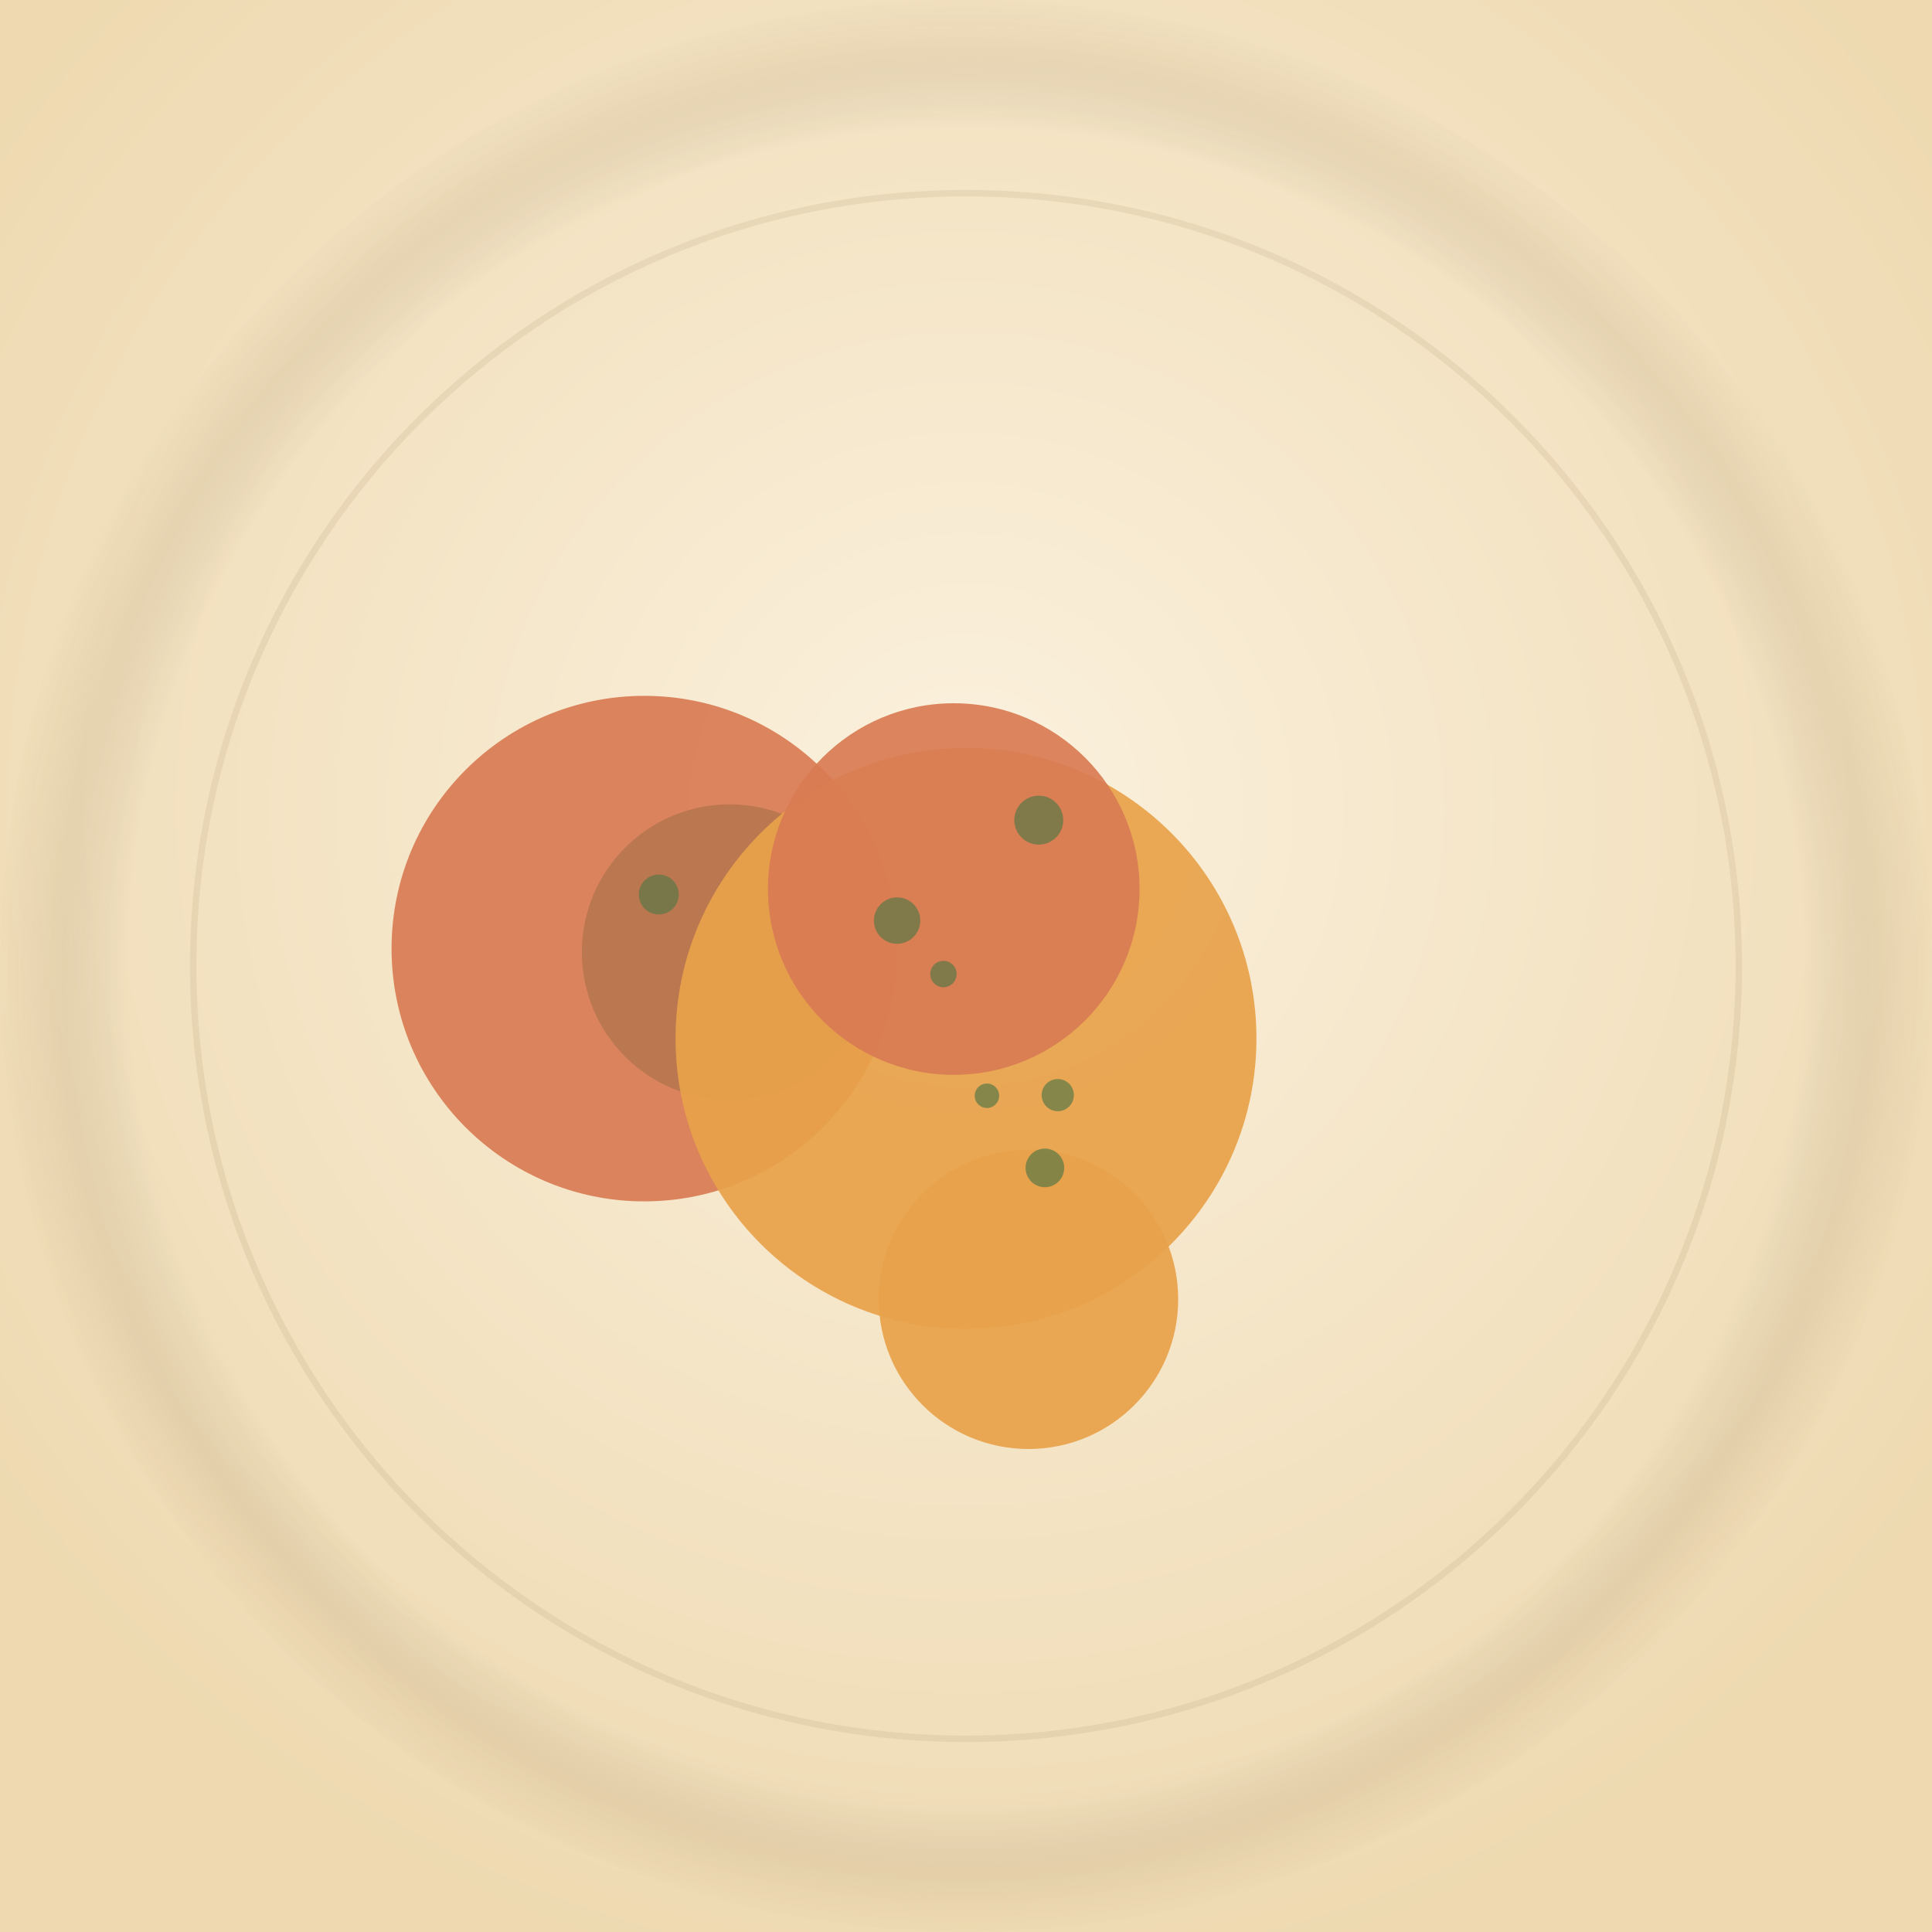
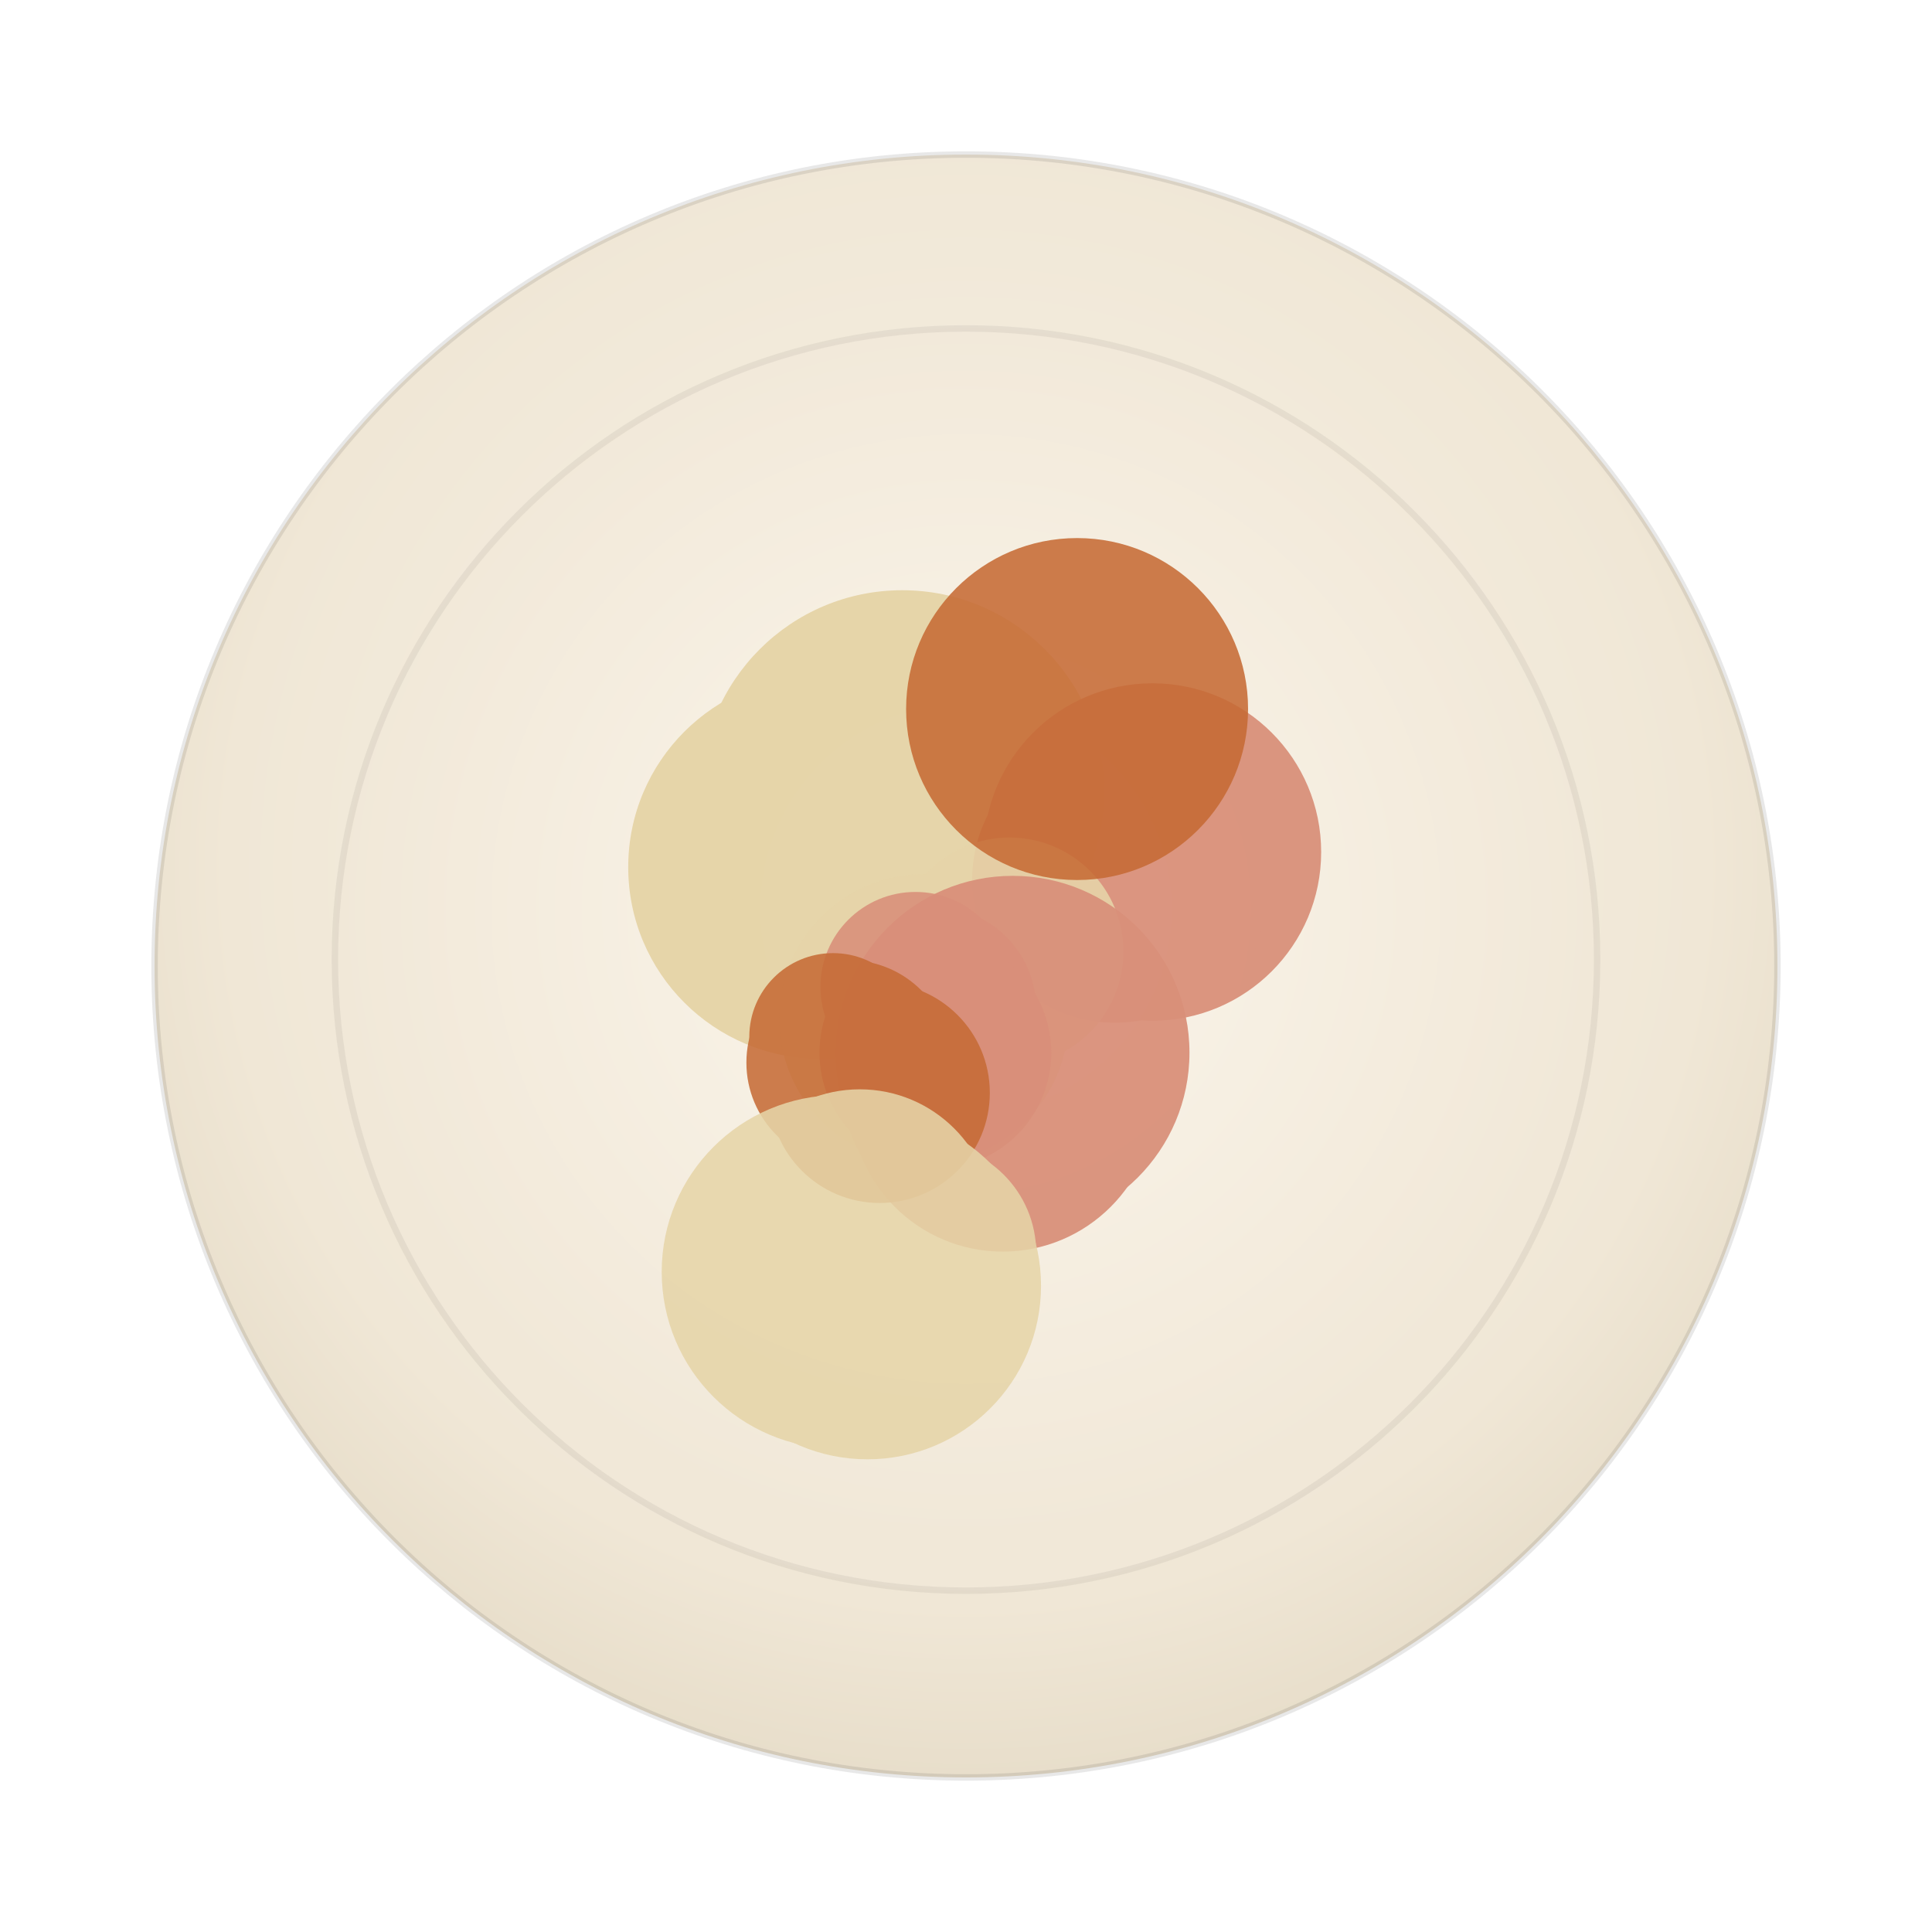
<svg xmlns="http://www.w3.org/2000/svg" width="600" height="600" viewBox="0 0 600 600">
  <defs>
-     <radialGradient id="pl" cx="50%" cy="42%" r="62%">
-       <stop offset="0%" stop-color="#fbf1de" />
-       <stop offset="100%" stop-color="#eed9b0" />
+     <radialGradient id="plate" cx="50%" cy="44%" r="58%">
+       <stop offset="0%" stop-color="#f8f2e7" />
+       <stop offset="78%" stop-color="#f0e7d6" />
+       <stop offset="100%" stop-color="#e6dcc8" />
    </radialGradient>
-     <radialGradient id="rim" cx="50%" cy="50%" r="50%">
-       <stop offset="86%" stop-color="rgba(0,0,0,0)" />
-       <stop offset="93%" stop-color="rgba(120,90,50,0.10)" />
-       <stop offset="100%" stop-color="rgba(120,90,50,0)" />
+     <radialGradient id="well" cx="50%" cy="46%" r="50%">
+       <stop offset="0%" stop-color="#fbf6ec" />
+       <stop offset="100%" stop-color="#f1e8d8" />
    </radialGradient>
  </defs>
-   <rect width="600" height="600" fill="url(#pl)" />
-   <circle cx="300" cy="300" r="300" fill="url(#rim)" />
-   <circle cx="300" cy="300" r="240" fill="none" stroke="rgba(120,90,50,0.10)" stroke-width="2" />
-   <circle cx="319.4" cy="403.5" r="46.5" fill="#e8a24a" opacity="0.92" />
-   <circle cx="200.1" cy="294.6" r="78.5" fill="#d97b52" opacity="0.92" />
-   <circle cx="226.6" cy="295.7" r="45.9" fill="#b9764f" opacity="0.92" />
-   <circle cx="300.0" cy="322.5" r="90.2" fill="#e8a24a" opacity="0.92" />
-   <circle cx="296.2" cy="276.1" r="57.7" fill="#d97b52" opacity="0.92" />
-   <circle cx="293.0" cy="302.5" r="4.1" fill="rgba(90,120,70,0.7)" />
-   <circle cx="204.6" cy="277.8" r="6.2" fill="rgba(90,120,70,0.7)" />
-   <circle cx="322.6" cy="254.7" r="7.6" fill="rgba(90,120,70,0.7)" />
-   <circle cx="324.5" cy="362.7" r="6.0" fill="rgba(90,120,70,0.7)" />
-   <circle cx="328.5" cy="340.1" r="5.0" fill="rgba(90,120,70,0.7)" />
-   <circle cx="278.6" cy="285.9" r="7.2" fill="rgba(90,120,70,0.7)" />
-   <circle cx="306.5" cy="340.3" r="3.8" fill="rgba(90,120,70,0.7)" />
+   <circle cx="300" cy="300" r="252" fill="url(#plate)" />
+   <circle cx="300" cy="300" r="252" fill="none" stroke="rgba(26,25,22,0.10)" stroke-width="2" />
+   <circle cx="300" cy="298" r="196" fill="url(#well)" />
+   <circle cx="300" cy="298" r="196" fill="none" stroke="rgba(26,25,22,0.06)" stroke-width="2" />
+   <g>
+     <g opacity="0.98">
+       <circle cx="254.6" cy="269.3" r="59.5" fill="#e6d4a8" />
+       <circle cx="280.2" cy="245.9" r="62.6" fill="#e6d4a8" />
+       <circle cx="298.8" cy="245.3" r="33.5" fill="#e6d4a8" />
+     </g>
+     <g opacity="0.94">
+       <circle cx="357.9" cy="264.6" r="52.4" fill="#d98f79" />
+       <circle cx="346.2" cy="273.3" r="44.3" fill="#d98f79" />
+       <circle cx="360.5" cy="282.3" r="31.8" fill="#d98f79" />
+       <circle cx="367.9" cy="261.2" r="30.8" fill="#d98f79" />
+     </g>
+     <g opacity="0.89">
+       <circle cx="294.9" cy="322.8" r="26.4" fill="#e6d4a8" />
+       <circle cx="286.9" cy="316.4" r="44.9" fill="#e6d4a8" />
+       <circle cx="313.5" cy="295.5" r="35.4" fill="#e6d4a8" />
+       <circle cx="289.2" cy="313.7" r="26.0" fill="#e6d4a8" />
+       <circle cx="303.0" cy="295.4" r="22.8" fill="#e6d4a8" />
+     </g>
+     <g opacity="0.94">
+       <circle cx="308.2" cy="335.7" r="46.9" fill="#d98f79" />
+       <circle cx="311.4" cy="341.3" r="47.4" fill="#d98f79" />
+       <circle cx="320.8" cy="331.2" r="37.8" fill="#d98f79" />
+       <circle cx="314.5" cy="326.9" r="54.9" fill="#d98f79" />
+       <circle cx="310.3" cy="327.2" r="32.9" fill="#d98f79" />
+     </g>
+     <g opacity="0.88">
+       <circle cx="290.2" cy="313.3" r="31.6" fill="#d98f79" />
+       <circle cx="284.3" cy="306.5" r="29.5" fill="#d98f79" />
+       <circle cx="290.5" cy="326.9" r="36.0" fill="#d98f79" />
+     </g>
+     <g opacity="0.86">
+       <circle cx="263.6" cy="330.0" r="31.8" fill="#c56a34" />
+       <circle cx="273.2" cy="339.4" r="34.2" fill="#c56a34" />
+       <circle cx="258.7" cy="322.0" r="26.0" fill="#c56a34" />
+       <circle cx="271.1" cy="339.8" r="31.1" fill="#c56a34" />
+     </g>
+     <g opacity="0.87">
+       <circle cx="333.1" cy="211.9" r="44.1" fill="#c56a34" />
+       <circle cx="334.5" cy="220.2" r="53.1" fill="#c56a34" />
+       <circle cx="327.5" cy="232.4" r="34.1" fill="#c56a34" />
+     </g>
+     <g opacity="0.87">
+       <circle cx="269.4" cy="399.3" r="53.9" fill="#e6d4a8" />
+       <circle cx="257.5" cy="389.0" r="31.6" fill="#e6d4a8" />
+       <circle cx="260.4" cy="395.0" r="54.9" fill="#e6d4a8" />
+       <circle cx="267.0" cy="379.8" r="41.5" fill="#e6d4a8" />
+       <circle cx="287.5" cy="389.1" r="34.3" fill="#e6d4a8" />
+     </g>
+   </g>
</svg>
